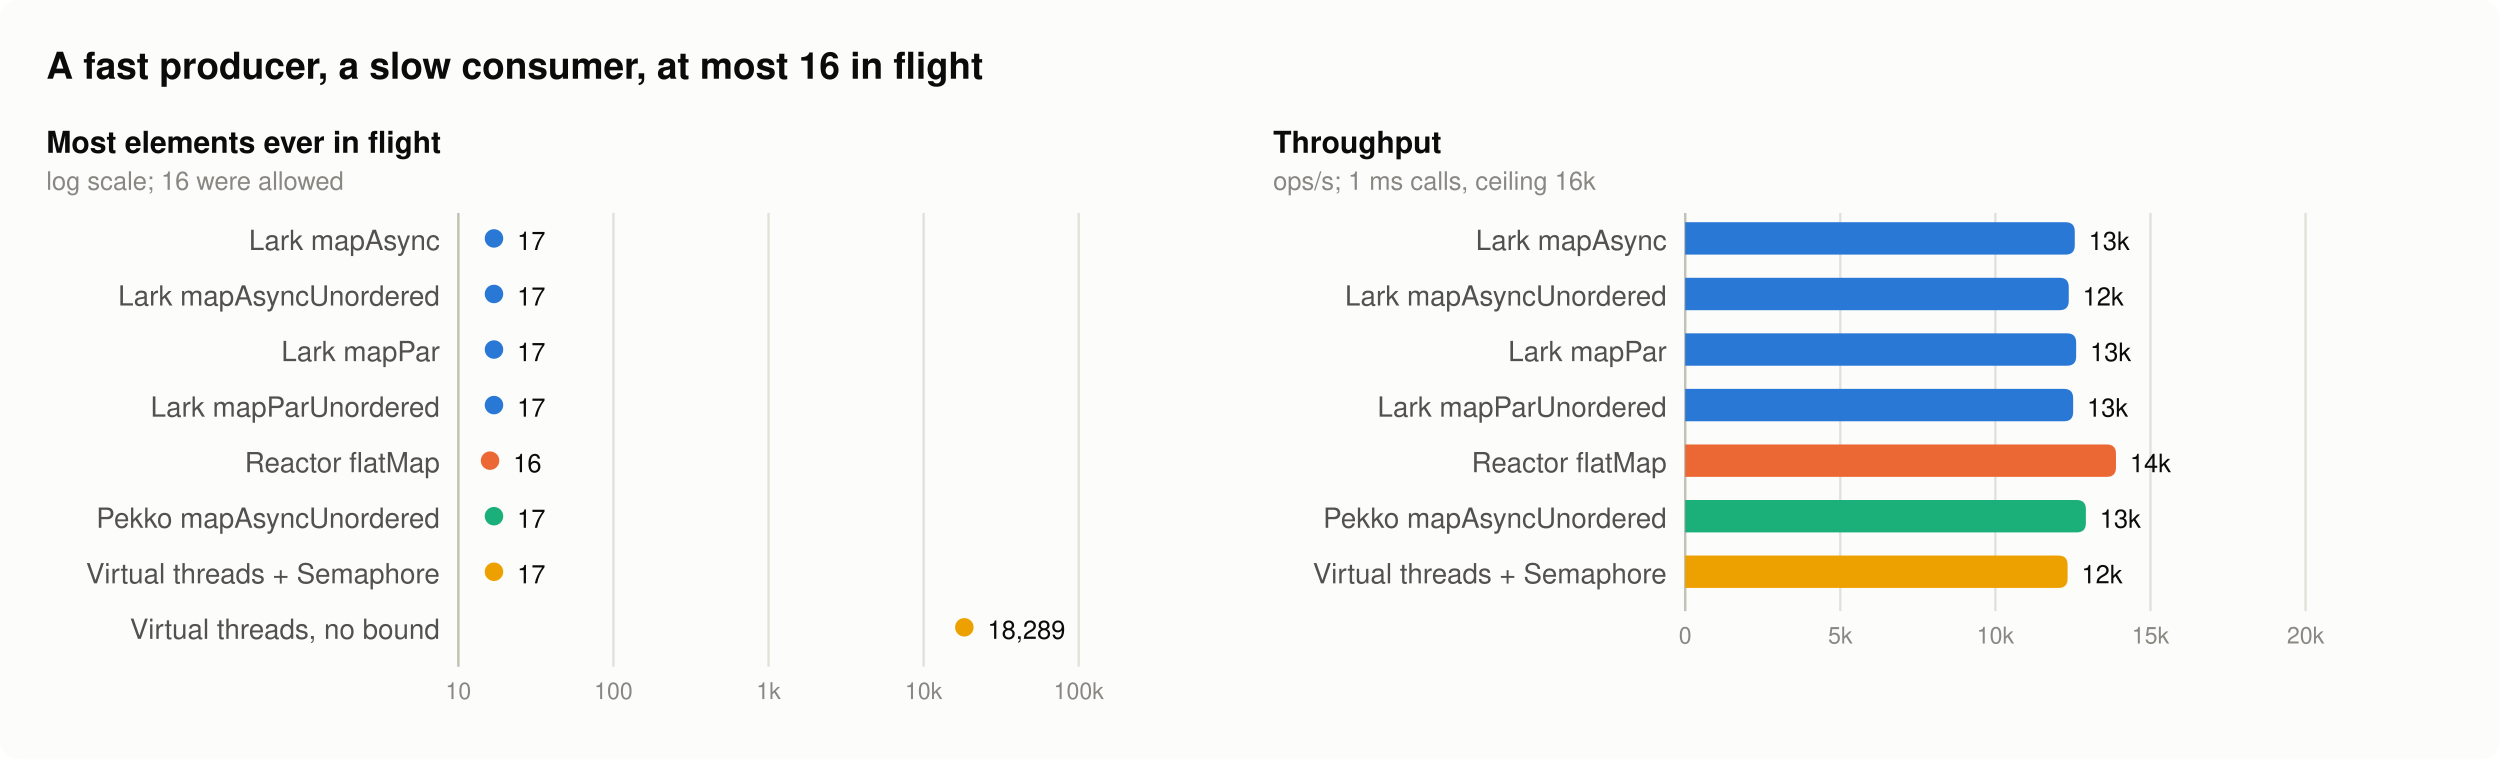
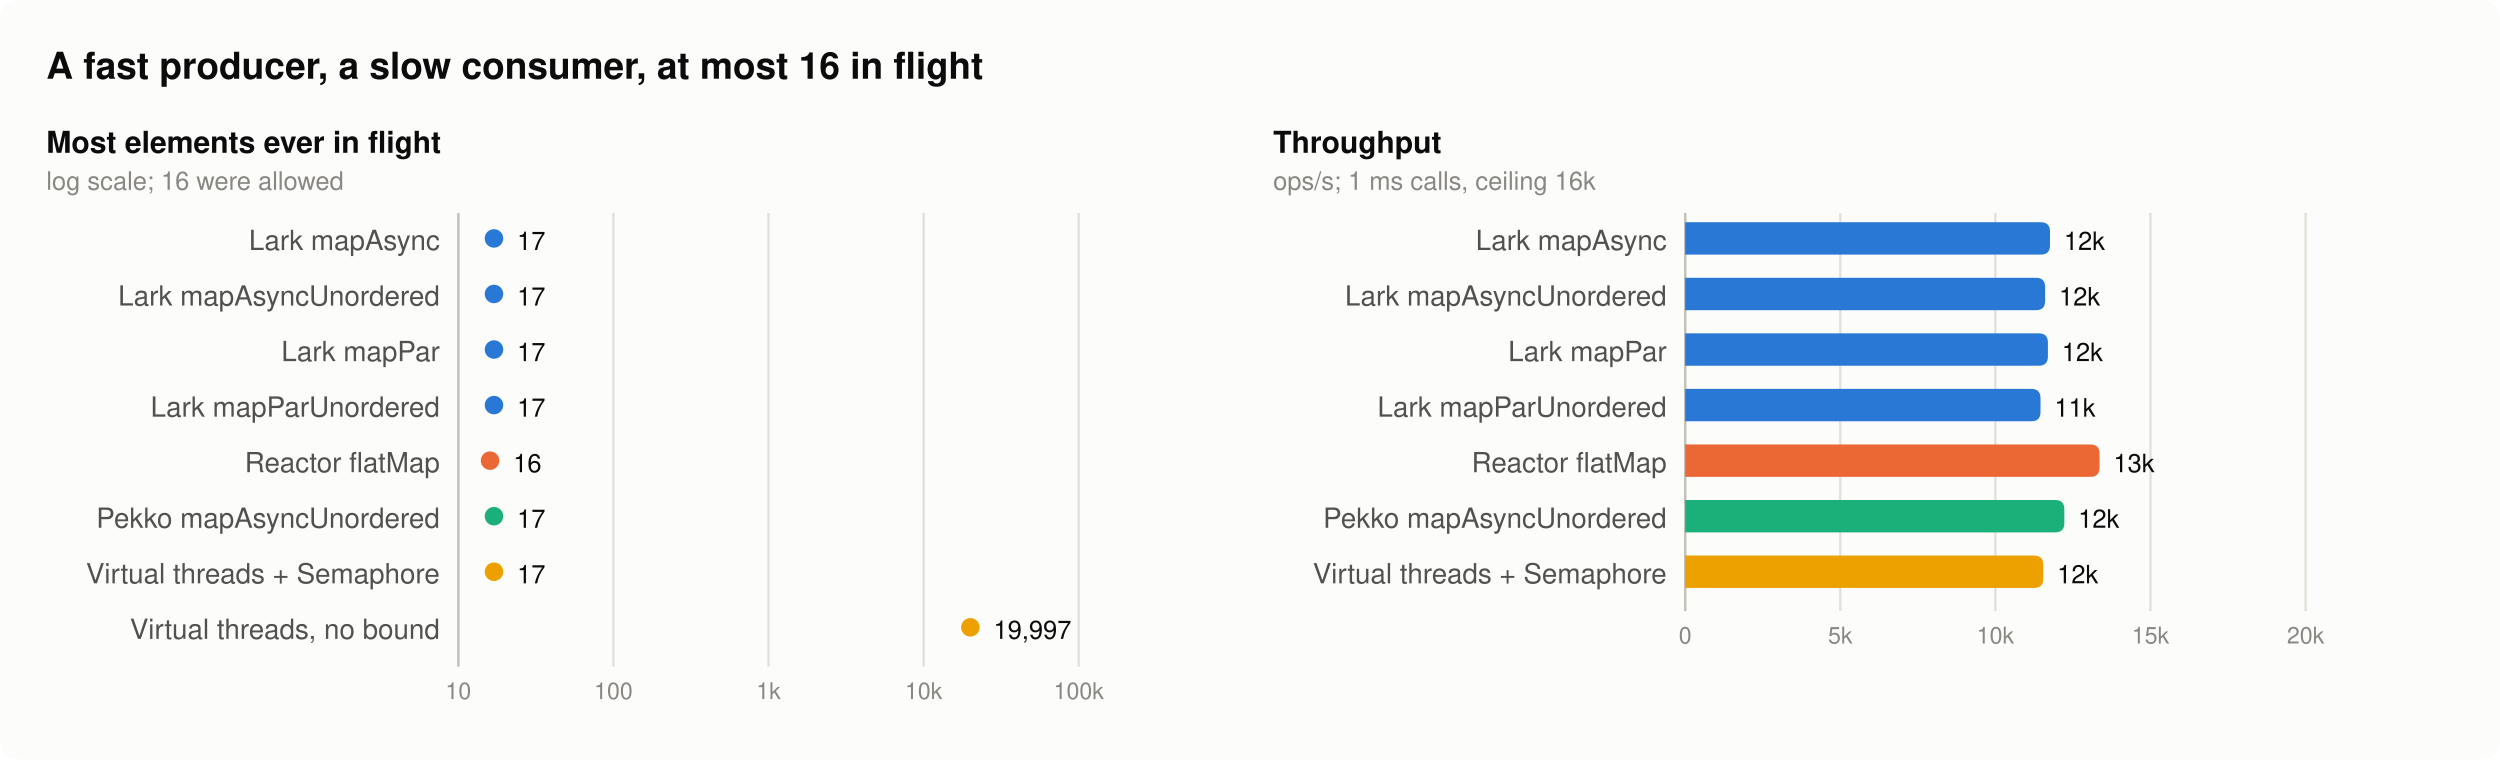
<svg xmlns="http://www.w3.org/2000/svg" width="1080" height="328" viewBox="0 0 1080 328" role="img" aria-labelledby="t d">
  <style>
text { font-family: -apple-system, BlinkMacSystemFont, "Segoe UI", Helvetica, Arial, sans-serif; }
.bg { fill: #fcfcfb; } .t1 { fill: #0b0b0b; } .t2 { fill: #52514e; } .mu { fill: #898781; }
.grid { stroke: #e1e0d9; stroke-width: 1; } .axis { stroke: #c3c2b7; stroke-width: 1; }
.lark { fill: #2a78d6; } .reactor { fill: #eb6834; } .pekko { fill: #1baf7a; } .vt { fill: #eda100; } .alt { fill: #e87ba4; }
.lark-s { stroke: #2a78d6; } .reactor-s { stroke: #eb6834; } .pekko-s { stroke: #1baf7a; } .vt-s { stroke: #eda100; } .alt-s { stroke: #e87ba4; }
.ring { stroke: #fcfcfb; stroke-width: 2; }
@media (prefers-color-scheme: dark) {
  .bg { fill: #1a1a19; } .t1 { fill: #f0efec; } .t2 { fill: #c3c2b7; } .mu { fill: #898781; }
  .grid { stroke: #2c2c2a; } .axis { stroke: #383835; }
  .lark { fill: #3987e5; } .reactor { fill: #d95926; } .pekko { fill: #199e70; } .vt { fill: #c98500; } .alt { fill: #d55181; }
  .lark-s { stroke: #3987e5; } .reactor-s { stroke: #d95926; } .pekko-s { stroke: #199e70; } .vt-s { stroke: #c98500; } .alt-s { stroke: #d55181; }
  .ring { stroke: #1a1a19; }
}
</style>
  <rect class="bg" width="1080" height="328" rx="8" />
  <text x="20.0" y="34.0" class="t1" font-size="16" text-anchor="start" font-weight="600">A fast producer, a slow consumer, at most 16 in flight</text>
  <text x="20.0" y="66.0" class="t1" font-size="13" text-anchor="start" font-weight="600">Most elements ever in flight</text>
  <text x="20.0" y="82.0" class="mu" font-size="11" text-anchor="start" font-weight="normal">log scale; 16 were allowed</text>
  <line class="grid" x1="198.0" y1="92" x2="198.0" y2="288" />
  <text x="198.0" y="302.0" class="mu" font-size="10" text-anchor="middle" font-weight="normal">10</text>
  <line class="grid" x1="265.0" y1="92" x2="265.0" y2="288" />
  <text x="265.0" y="302.0" class="mu" font-size="10" text-anchor="middle" font-weight="normal">100</text>
  <line class="grid" x1="332.0" y1="92" x2="332.0" y2="288" />
  <text x="332.0" y="302.0" class="mu" font-size="10" text-anchor="middle" font-weight="normal">1k</text>
  <line class="grid" x1="399.0" y1="92" x2="399.0" y2="288" />
  <text x="399.0" y="302.0" class="mu" font-size="10" text-anchor="middle" font-weight="normal">10k</text>
  <line class="grid" x1="466.0" y1="92" x2="466.0" y2="288" />
  <text x="466.0" y="302.0" class="mu" font-size="10" text-anchor="middle" font-weight="normal">100k</text>
  <line class="axis" x1="198" y1="92" x2="198" y2="288" />
  <text x="190.0" y="108.0" class="t2" font-size="12" text-anchor="end" font-weight="normal">Lark mapAsync</text>
  <circle class="lark ring" cx="213.4" cy="103.0" r="5" />
  <text x="223.4" y="108.0" class="t1" font-size="11" text-anchor="start" font-weight="normal">17</text>
  <text x="190.0" y="132.0" class="t2" font-size="12" text-anchor="end" font-weight="normal">Lark mapAsyncUnordered</text>
  <circle class="lark ring" cx="213.4" cy="127.0" r="5" />
  <text x="223.4" y="132.0" class="t1" font-size="11" text-anchor="start" font-weight="normal">17</text>
  <text x="190.0" y="156.0" class="t2" font-size="12" text-anchor="end" font-weight="normal">Lark mapPar</text>
  <circle class="lark ring" cx="213.4" cy="151.0" r="5" />
  <text x="223.4" y="156.0" class="t1" font-size="11" text-anchor="start" font-weight="normal">17</text>
  <text x="190.0" y="180.0" class="t2" font-size="12" text-anchor="end" font-weight="normal">Lark mapParUnordered</text>
  <circle class="lark ring" cx="213.4" cy="175.0" r="5" />
  <text x="223.4" y="180.0" class="t1" font-size="11" text-anchor="start" font-weight="normal">17</text>
  <text x="190.0" y="204.0" class="t2" font-size="12" text-anchor="end" font-weight="normal">Reactor flatMap</text>
  <circle class="reactor ring" cx="211.7" cy="199.0" r="5" />
  <text x="221.7" y="204.0" class="t1" font-size="11" text-anchor="start" font-weight="normal">16</text>
  <text x="190.0" y="228.0" class="t2" font-size="12" text-anchor="end" font-weight="normal">Pekko mapAsyncUnordered</text>
  <circle class="pekko ring" cx="213.4" cy="223.0" r="5" />
  <text x="223.4" y="228.0" class="t1" font-size="11" text-anchor="start" font-weight="normal">17</text>
  <text x="190.0" y="252.0" class="t2" font-size="12" text-anchor="end" font-weight="normal">Virtual threads + Semaphore</text>
  <circle class="vt ring" cx="213.4" cy="247.0" r="5" />
  <text x="223.4" y="252.0" class="t1" font-size="11" text-anchor="start" font-weight="normal">17</text>
  <text x="190.0" y="276.0" class="t2" font-size="12" text-anchor="end" font-weight="normal">Virtual threads, no bound</text>
-   <circle class="vt ring" cx="416.6" cy="271.0" r="5" />
-   <text x="426.6" y="276.0" class="t1" font-size="11" text-anchor="start" font-weight="normal">18,289</text>
+   <circle class="vt ring" cx="419.2" cy="271.0" r="5" />
+   <text x="429.2" y="276.0" class="t1" font-size="11" text-anchor="start" font-weight="normal">19,997</text>
  <text x="550.0" y="66.0" class="t1" font-size="13" text-anchor="start" font-weight="600">Throughput</text>
  <text x="550.0" y="82.0" class="mu" font-size="11" text-anchor="start" font-weight="normal">ops/s; 1 ms calls, ceiling 16k</text>
  <line class="grid" x1="728.0" y1="92" x2="728.0" y2="264" />
  <text x="728.0" y="278.0" class="mu" font-size="10" text-anchor="middle" font-weight="normal">0</text>
  <line class="grid" x1="795.0" y1="92" x2="795.0" y2="264" />
  <text x="795.0" y="278.0" class="mu" font-size="10" text-anchor="middle" font-weight="normal">5k</text>
  <line class="grid" x1="862.0" y1="92" x2="862.0" y2="264" />
  <text x="862.0" y="278.0" class="mu" font-size="10" text-anchor="middle" font-weight="normal">10k</text>
  <line class="grid" x1="929.0" y1="92" x2="929.0" y2="264" />
  <text x="929.0" y="278.0" class="mu" font-size="10" text-anchor="middle" font-weight="normal">15k</text>
  <line class="grid" x1="996.0" y1="92" x2="996.0" y2="264" />
  <text x="996.0" y="278.0" class="mu" font-size="10" text-anchor="middle" font-weight="normal">20k</text>
  <line class="axis" x1="728" y1="92" x2="728" y2="264" />
  <text x="720.0" y="108.0" class="t2" font-size="12" text-anchor="end" font-weight="normal">Lark mapAsync</text>
-   <path class="lark" d="M728.0,96.0 H892.3 Q896.3,96.0 896.3,100.0 V106.0 Q896.3,110.0 892.3,110.0 H728.0 Z" />
-   <text x="902.3" y="108.0" class="t1" font-size="11" text-anchor="start" font-weight="normal">13k</text>
+   <path class="lark" d="M728.0,96.0 H881.6 Q885.6,96.0 885.6,100.0 V106.0 Q885.6,110.0 881.6,110.0 H728.0 Z" />
+   <text x="891.6" y="108.0" class="t1" font-size="11" text-anchor="start" font-weight="normal">12k</text>
  <text x="720.0" y="132.0" class="t2" font-size="12" text-anchor="end" font-weight="normal">Lark mapAsyncUnordered</text>
-   <path class="lark" d="M728.0,120.0 H889.7 Q893.7,120.0 893.7,124.0 V130.0 Q893.7,134.0 889.7,134.0 H728.0 Z" />
-   <text x="899.7" y="132.0" class="t1" font-size="11" text-anchor="start" font-weight="normal">12k</text>
+   <path class="lark" d="M728.0,120.0 H879.5 Q883.5,120.0 883.5,124.0 V130.0 Q883.5,134.0 879.5,134.0 H728.0 Z" />
+   <text x="889.5" y="132.0" class="t1" font-size="11" text-anchor="start" font-weight="normal">12k</text>
  <text x="720.0" y="156.0" class="t2" font-size="12" text-anchor="end" font-weight="normal">Lark mapPar</text>
-   <path class="lark" d="M728.0,144.0 H892.9 Q896.9,144.0 896.9,148.0 V154.0 Q896.9,158.0 892.9,158.0 H728.0 Z" />
-   <text x="902.9" y="156.0" class="t1" font-size="11" text-anchor="start" font-weight="normal">13k</text>
+   <path class="lark" d="M728.0,144.0 H880.7 Q884.7,144.0 884.7,148.0 V154.0 Q884.7,158.0 880.7,158.0 H728.0 Z" />
+   <text x="890.7" y="156.0" class="t1" font-size="11" text-anchor="start" font-weight="normal">12k</text>
  <text x="720.0" y="180.0" class="t2" font-size="12" text-anchor="end" font-weight="normal">Lark mapParUnordered</text>
-   <path class="lark" d="M728.0,168.0 H891.6 Q895.6,168.0 895.6,172.0 V178.0 Q895.6,182.0 891.6,182.0 H728.0 Z" />
-   <text x="901.6" y="180.0" class="t1" font-size="11" text-anchor="start" font-weight="normal">13k</text>
+   <path class="lark" d="M728.0,168.0 H877.5 Q881.5,168.0 881.5,172.0 V178.0 Q881.5,182.0 877.5,182.0 H728.0 Z" />
+   <text x="887.5" y="180.0" class="t1" font-size="11" text-anchor="start" font-weight="normal">11k</text>
  <text x="720.0" y="204.0" class="t2" font-size="12" text-anchor="end" font-weight="normal">Reactor flatMap</text>
-   <path class="reactor" d="M728.0,192.0 H910.1 Q914.1,192.0 914.1,196.0 V202.0 Q914.1,206.0 910.1,206.0 H728.0 Z" />
-   <text x="920.1" y="204.0" class="t1" font-size="11" text-anchor="start" font-weight="normal">14k</text>
+   <path class="reactor" d="M728.0,192.0 H903.0 Q907.0,192.0 907.0,196.0 V202.0 Q907.0,206.0 903.0,206.0 H728.0 Z" />
+   <text x="913.0" y="204.0" class="t1" font-size="11" text-anchor="start" font-weight="normal">13k</text>
  <text x="720.0" y="228.0" class="t2" font-size="12" text-anchor="end" font-weight="normal">Pekko mapAsyncUnordered</text>
-   <path class="pekko" d="M728.0,216.0 H897.1 Q901.1,216.0 901.1,220.0 V226.0 Q901.1,230.0 897.1,230.0 H728.0 Z" />
-   <text x="907.1" y="228.0" class="t1" font-size="11" text-anchor="start" font-weight="normal">13k</text>
+   <path class="pekko" d="M728.0,216.0 H887.8 Q891.8,216.0 891.8,220.0 V226.0 Q891.8,230.0 887.8,230.0 H728.0 Z" />
+   <text x="897.8" y="228.0" class="t1" font-size="11" text-anchor="start" font-weight="normal">12k</text>
  <text x="720.0" y="252.0" class="t2" font-size="12" text-anchor="end" font-weight="normal">Virtual threads + Semaphore</text>
-   <path class="vt" d="M728.0,240.0 H889.2 Q893.2,240.0 893.2,244.0 V250.0 Q893.2,254.0 889.2,254.0 H728.0 Z" />
-   <text x="899.2" y="252.0" class="t1" font-size="11" text-anchor="start" font-weight="normal">12k</text>
+   <path class="vt" d="M728.0,240.0 H878.7 Q882.7,240.0 882.7,244.0 V250.0 Q882.7,254.0 878.7,254.0 H728.0 Z" />
+   <text x="888.7" y="252.0" class="t1" font-size="11" text-anchor="start" font-weight="normal">12k</text>
</svg>
